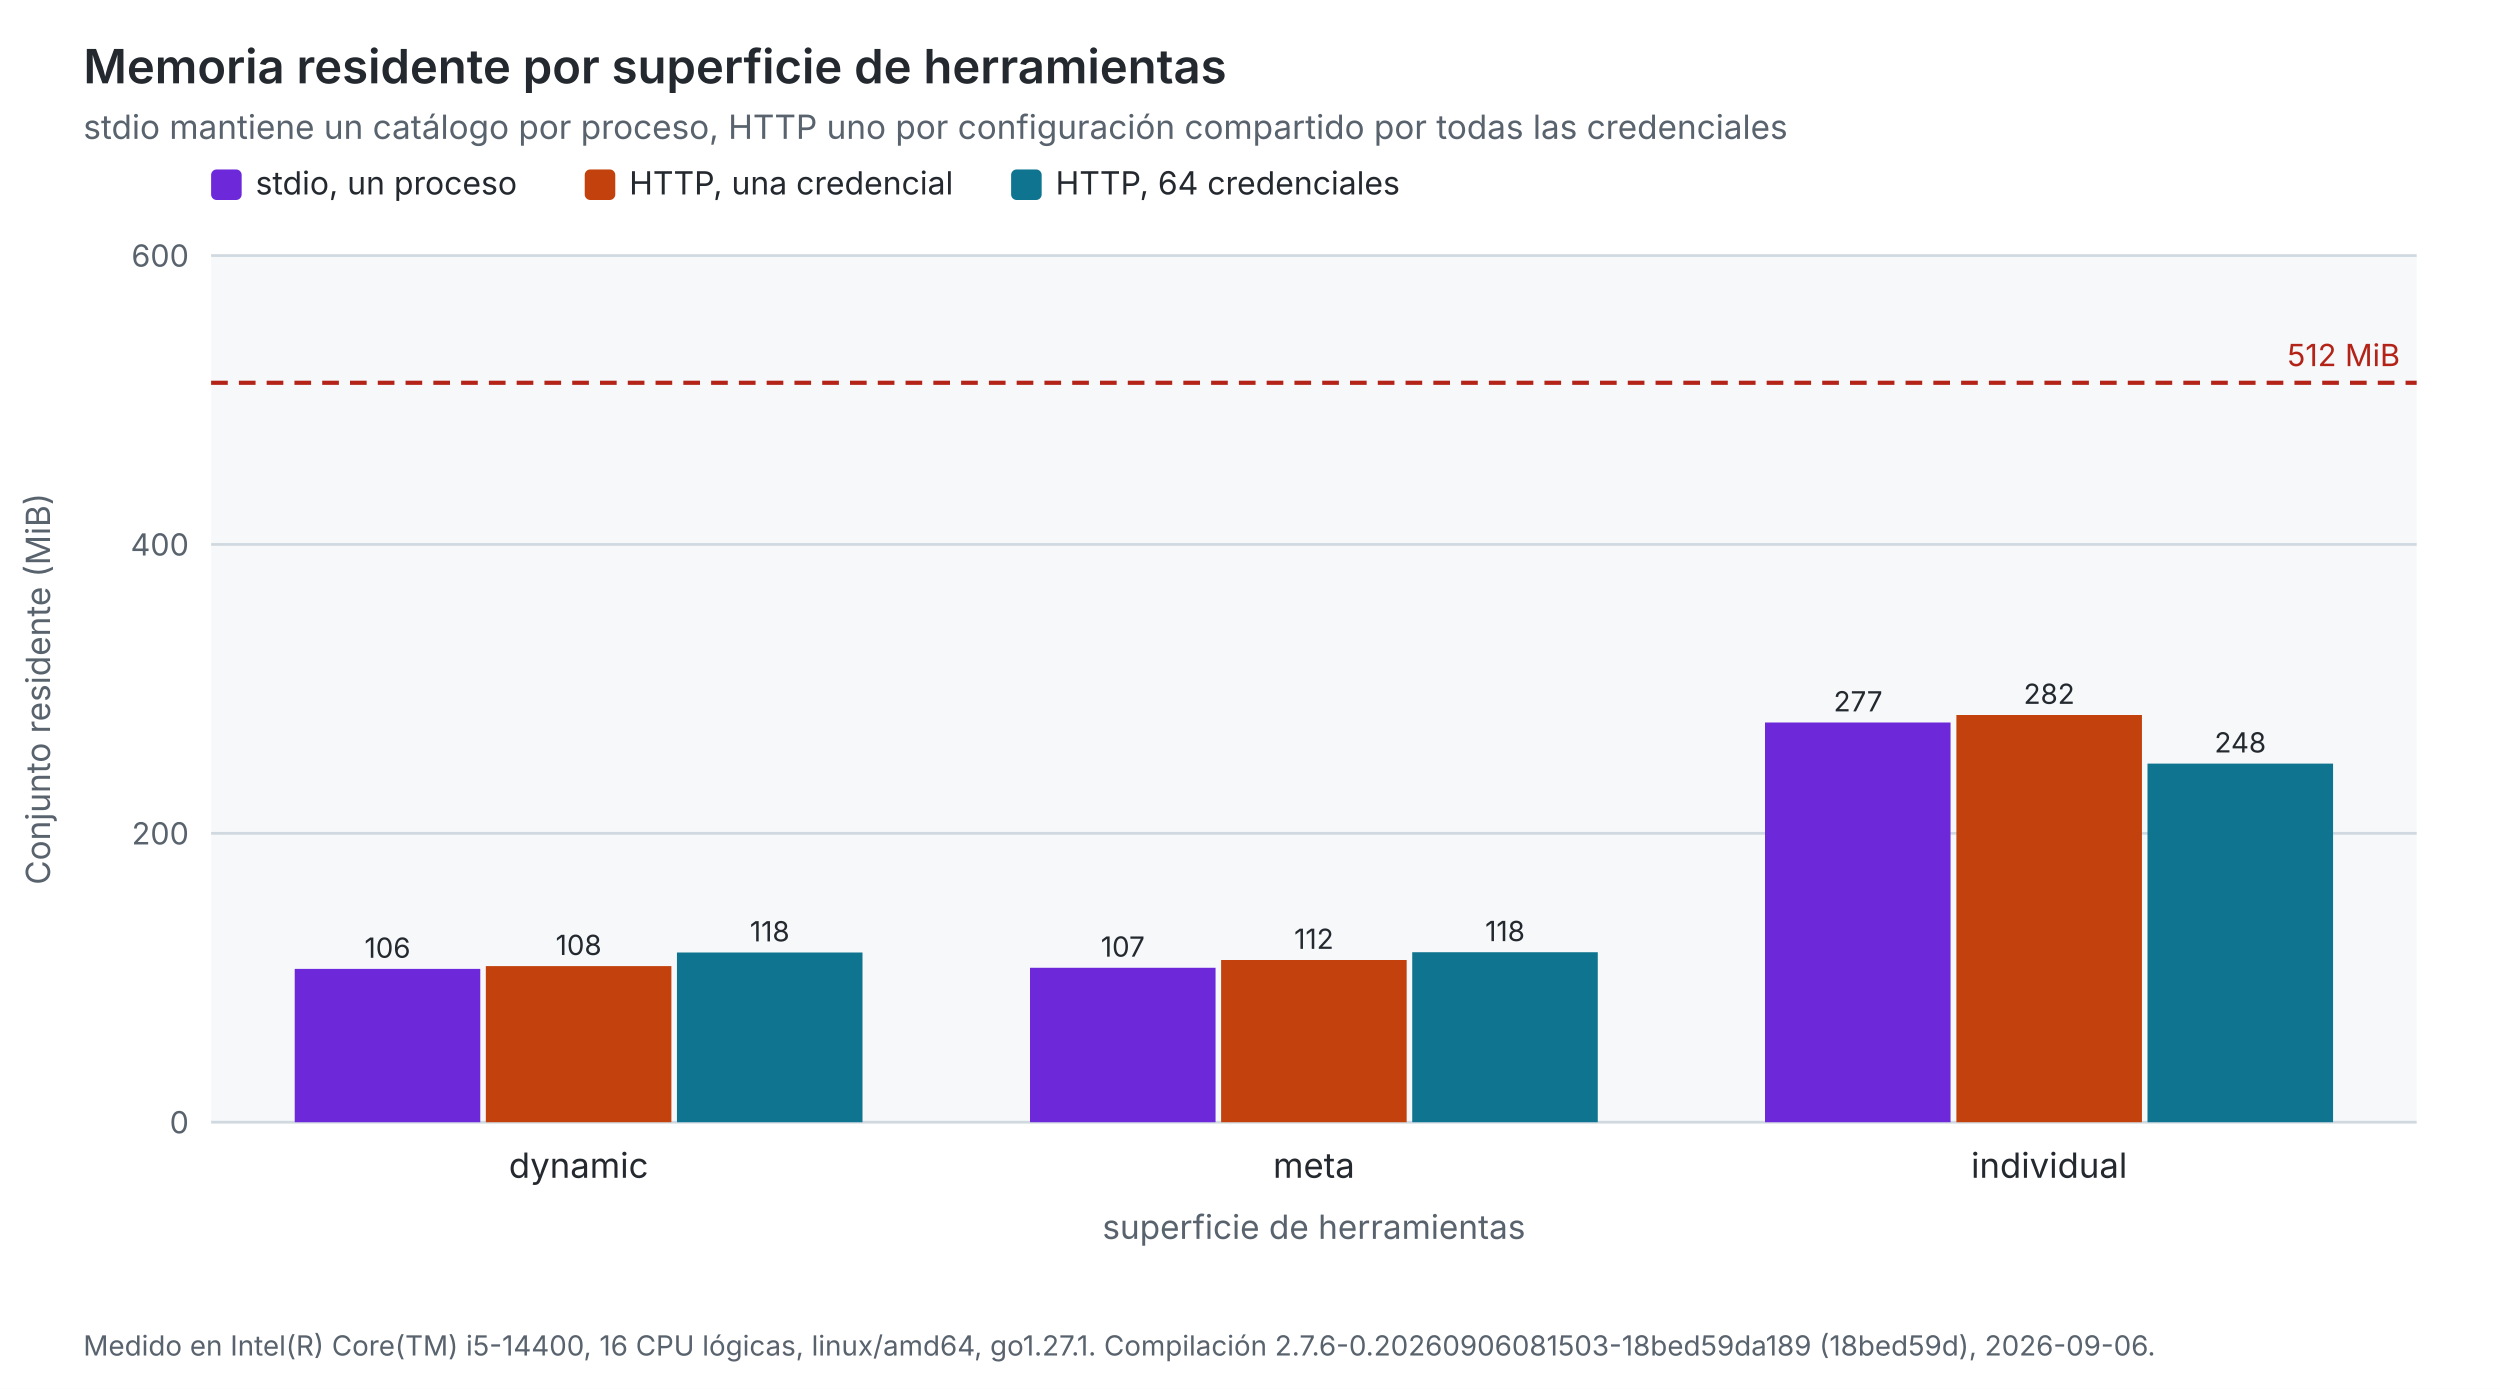
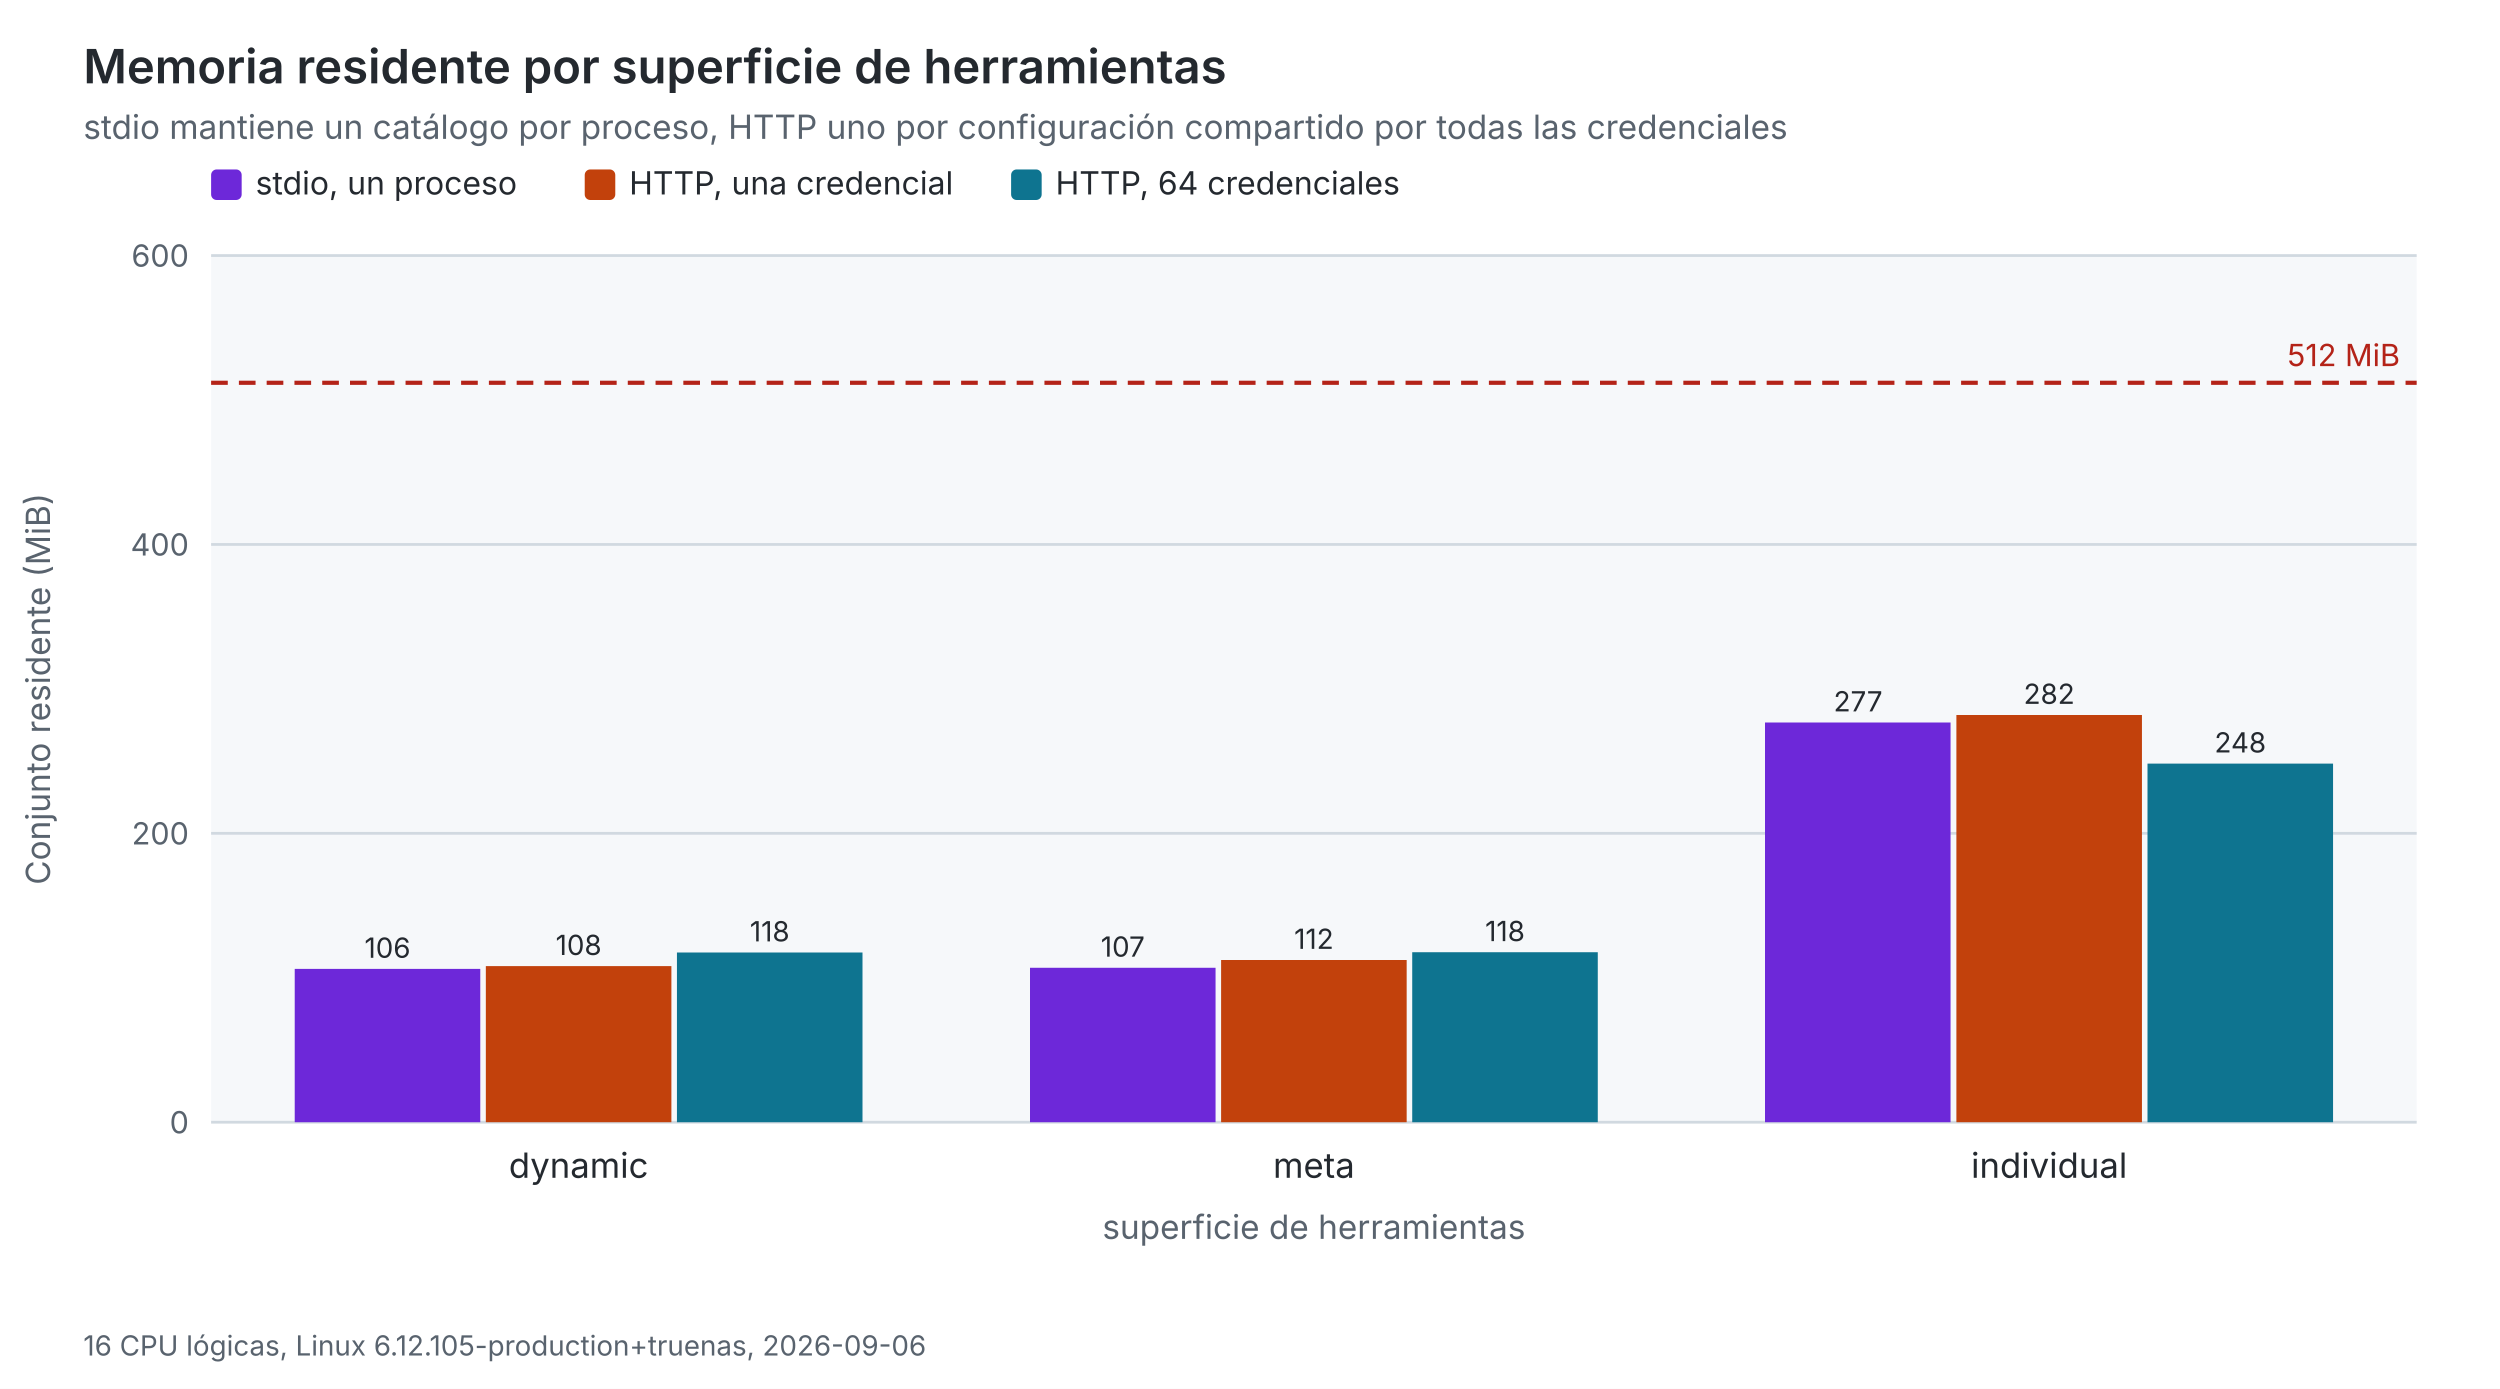
- <svg xmlns="http://www.w3.org/2000/svg" viewBox="0 0 900 500" width="900" height="500" role="img" aria-label="Memoria residente por superficie de herramientas. stdio mantiene un catálogo por proceso, HTTP uno por configuración compartido por todas las credenciales. Medido en Intel(R) Core(TM) i5-14400, 16 CPU lógicas, linux/amd64, go1.27.1. Compilación 2.7.6-0.20260906081503-18bed59da189 (18bed59d), 2026-09-06.">
+ <svg xmlns="http://www.w3.org/2000/svg" viewBox="0 0 900 500" width="900" height="500" role="img" aria-label="Memoria residente por superficie de herramientas. stdio mantiene un catálogo por proceso, HTTP uno por configuración compartido por todas las credenciales. 16 CPU lógicas, Linux 6.12.105-production+truenas, 2026-09-06">
  <rect width="900" height="500" fill="#ffffff" />
  <text x="30" y="30" font-family="ui-sans-serif,system-ui,-apple-system,Segoe UI,sans-serif" font-size="17" font-weight="600" fill="#24292f">Memoria residente por superficie de herramientas</text>
  <text x="30" y="50" font-family="ui-sans-serif,system-ui,-apple-system,Segoe UI,sans-serif" font-size="12" fill="#59636e">stdio mantiene un catálogo por proceso, HTTP uno por configuración compartido por todas las credenciales</text>
  <rect x="76" y="92" width="794" height="312" fill="#f6f8fa" />
  <rect x="76.0" y="61.0" width="11" height="11" rx="2" fill="#6d28d9" />
  <text x="92.0" y="70.0" font-family="ui-sans-serif,system-ui,-apple-system,Segoe UI,sans-serif" font-size="11.5" fill="#24292f">stdio, un proceso</text>
  <rect x="210.5" y="61.0" width="11" height="11" rx="2" fill="#c2410c" />
  <text x="226.5" y="70.0" font-family="ui-sans-serif,system-ui,-apple-system,Segoe UI,sans-serif" font-size="11.5" fill="#24292f">HTTP, una credencial</text>
  <rect x="364.0" y="61.0" width="11" height="11" rx="2" fill="#0e7490" />
  <text x="380.0" y="70.0" font-family="ui-sans-serif,system-ui,-apple-system,Segoe UI,sans-serif" font-size="11.5" fill="#24292f">HTTP, 64 credenciales</text>
  <line x1="76" y1="404.0" x2="870" y2="404.0" stroke="#d1d9e0" stroke-width="1" />
  <text x="68" y="408.0" font-family="ui-sans-serif,system-ui,-apple-system,Segoe UI,sans-serif" font-size="11" text-anchor="end" fill="#59636e">0</text>
  <line x1="76" y1="300.0" x2="870" y2="300.0" stroke="#d1d9e0" stroke-width="1" />
  <text x="68" y="304.0" font-family="ui-sans-serif,system-ui,-apple-system,Segoe UI,sans-serif" font-size="11" text-anchor="end" fill="#59636e">200</text>
  <line x1="76" y1="196.0" x2="870" y2="196.0" stroke="#d1d9e0" stroke-width="1" />
  <text x="68" y="200.0" font-family="ui-sans-serif,system-ui,-apple-system,Segoe UI,sans-serif" font-size="11" text-anchor="end" fill="#59636e">400</text>
  <line x1="76" y1="92.0" x2="870" y2="92.0" stroke="#d1d9e0" stroke-width="1" />
  <text x="68" y="96.0" font-family="ui-sans-serif,system-ui,-apple-system,Segoe UI,sans-serif" font-size="11" text-anchor="end" fill="#59636e">600</text>
  <text x="18" y="248.0" font-family="ui-sans-serif,system-ui,-apple-system,Segoe UI,sans-serif" font-size="12" fill="#59636e" text-anchor="middle" transform="rotate(-90 18 248.0)">Conjunto residente (MiB)</text>
  <text x="473.0" y="446" font-family="ui-sans-serif,system-ui,-apple-system,Segoe UI,sans-serif" font-size="12" text-anchor="middle" fill="#59636e">superficie de herramientas</text>
-   <text x="30" y="488" font-family="ui-sans-serif,system-ui,-apple-system,Segoe UI,sans-serif" font-size="10" fill="#59636e">Medido en Intel(R) Core(TM) i5-14400, 16 CPU lógicas, linux/amd64, go1.27.1. Compilación 2.7.6-0.20260906081503-18bed59da189 (18bed59d), 2026-09-06.</text>
+   <text x="30" y="488" font-family="ui-sans-serif,system-ui,-apple-system,Segoe UI,sans-serif" font-size="10" fill="#59636e">16 CPU lógicas, Linux 6.12.105-production+truenas, 2026-09-06</text>
  <rect x="106.1" y="348.8" width="66.8" height="55.2" fill="#6d28d9" />
  <text x="139.5" y="344.8" font-family="ui-sans-serif,system-ui,-apple-system,Segoe UI,sans-serif" font-size="10" text-anchor="middle" fill="#24292f">106</text>
  <rect x="174.9" y="347.8" width="66.8" height="56.2" fill="#c2410c" />
  <text x="208.3" y="343.8" font-family="ui-sans-serif,system-ui,-apple-system,Segoe UI,sans-serif" font-size="10" text-anchor="middle" fill="#24292f">108</text>
  <rect x="243.7" y="342.9" width="66.8" height="61.1" fill="#0e7490" />
  <text x="277.1" y="338.9" font-family="ui-sans-serif,system-ui,-apple-system,Segoe UI,sans-serif" font-size="10" text-anchor="middle" fill="#24292f">118</text>
  <text x="208.3" y="424" font-family="ui-sans-serif,system-ui,-apple-system,Segoe UI,sans-serif" font-size="12.5" text-anchor="middle" fill="#24292f">dynamic</text>
  <rect x="370.8" y="348.4" width="66.8" height="55.6" fill="#6d28d9" />
  <text x="404.2" y="344.4" font-family="ui-sans-serif,system-ui,-apple-system,Segoe UI,sans-serif" font-size="10" text-anchor="middle" fill="#24292f">107</text>
  <rect x="439.6" y="345.6" width="66.8" height="58.4" fill="#c2410c" />
  <text x="473.0" y="341.6" font-family="ui-sans-serif,system-ui,-apple-system,Segoe UI,sans-serif" font-size="10" text-anchor="middle" fill="#24292f">112</text>
  <rect x="508.4" y="342.8" width="66.8" height="61.2" fill="#0e7490" />
  <text x="541.8" y="338.8" font-family="ui-sans-serif,system-ui,-apple-system,Segoe UI,sans-serif" font-size="10" text-anchor="middle" fill="#24292f">118</text>
  <text x="473.0" y="424" font-family="ui-sans-serif,system-ui,-apple-system,Segoe UI,sans-serif" font-size="12.5" text-anchor="middle" fill="#24292f">meta</text>
  <rect x="635.4" y="260.1" width="66.8" height="143.9" fill="#6d28d9" />
  <text x="668.9" y="256.1" font-family="ui-sans-serif,system-ui,-apple-system,Segoe UI,sans-serif" font-size="10" text-anchor="middle" fill="#24292f">277</text>
  <rect x="704.3" y="257.4" width="66.8" height="146.6" fill="#c2410c" />
  <text x="737.7" y="253.4" font-family="ui-sans-serif,system-ui,-apple-system,Segoe UI,sans-serif" font-size="10" text-anchor="middle" fill="#24292f">282</text>
  <rect x="773.1" y="274.9" width="66.8" height="129.1" fill="#0e7490" />
  <text x="806.5" y="270.9" font-family="ui-sans-serif,system-ui,-apple-system,Segoe UI,sans-serif" font-size="10" text-anchor="middle" fill="#24292f">248</text>
  <text x="737.7" y="424" font-family="ui-sans-serif,system-ui,-apple-system,Segoe UI,sans-serif" font-size="12.5" text-anchor="middle" fill="#24292f">individual</text>
  <line x1="76" y1="137.8" x2="870" y2="137.8" stroke="#b42318" stroke-width="1.5" stroke-dasharray="6 4" />
  <text x="864" y="131.8" font-family="ui-sans-serif,system-ui,-apple-system,Segoe UI,sans-serif" font-size="11" text-anchor="end" fill="#b42318">512 MiB</text>
</svg>
